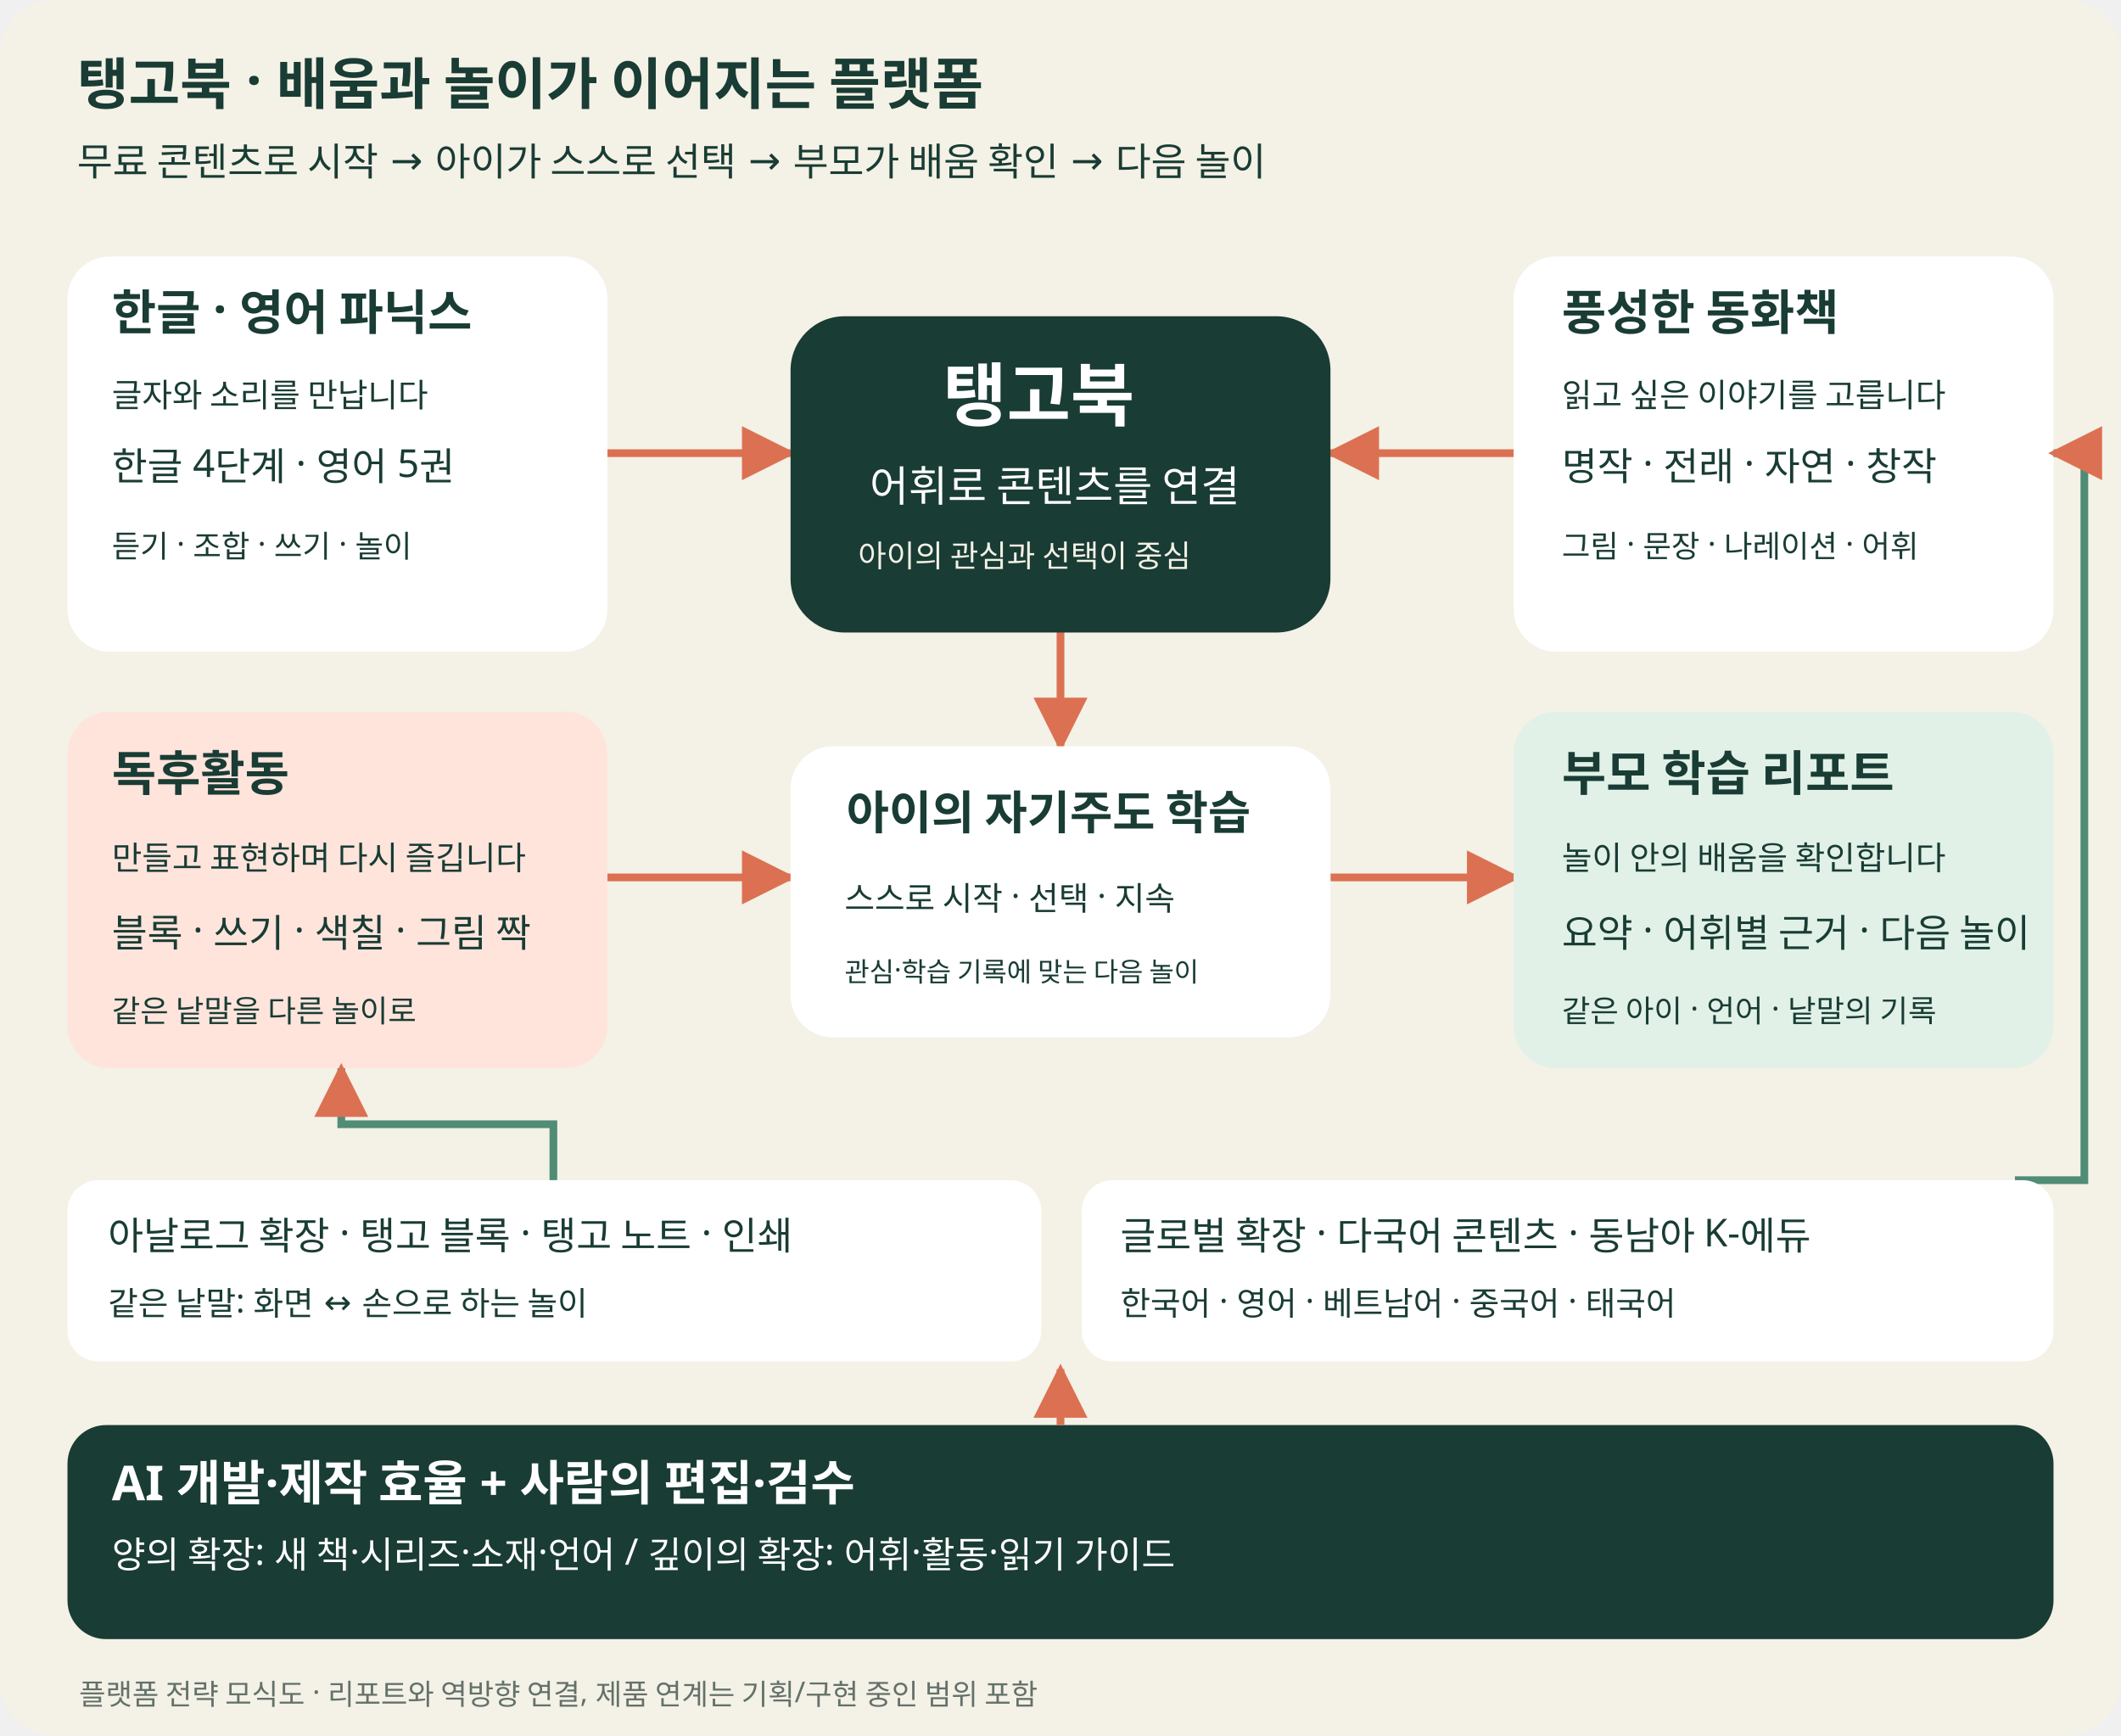
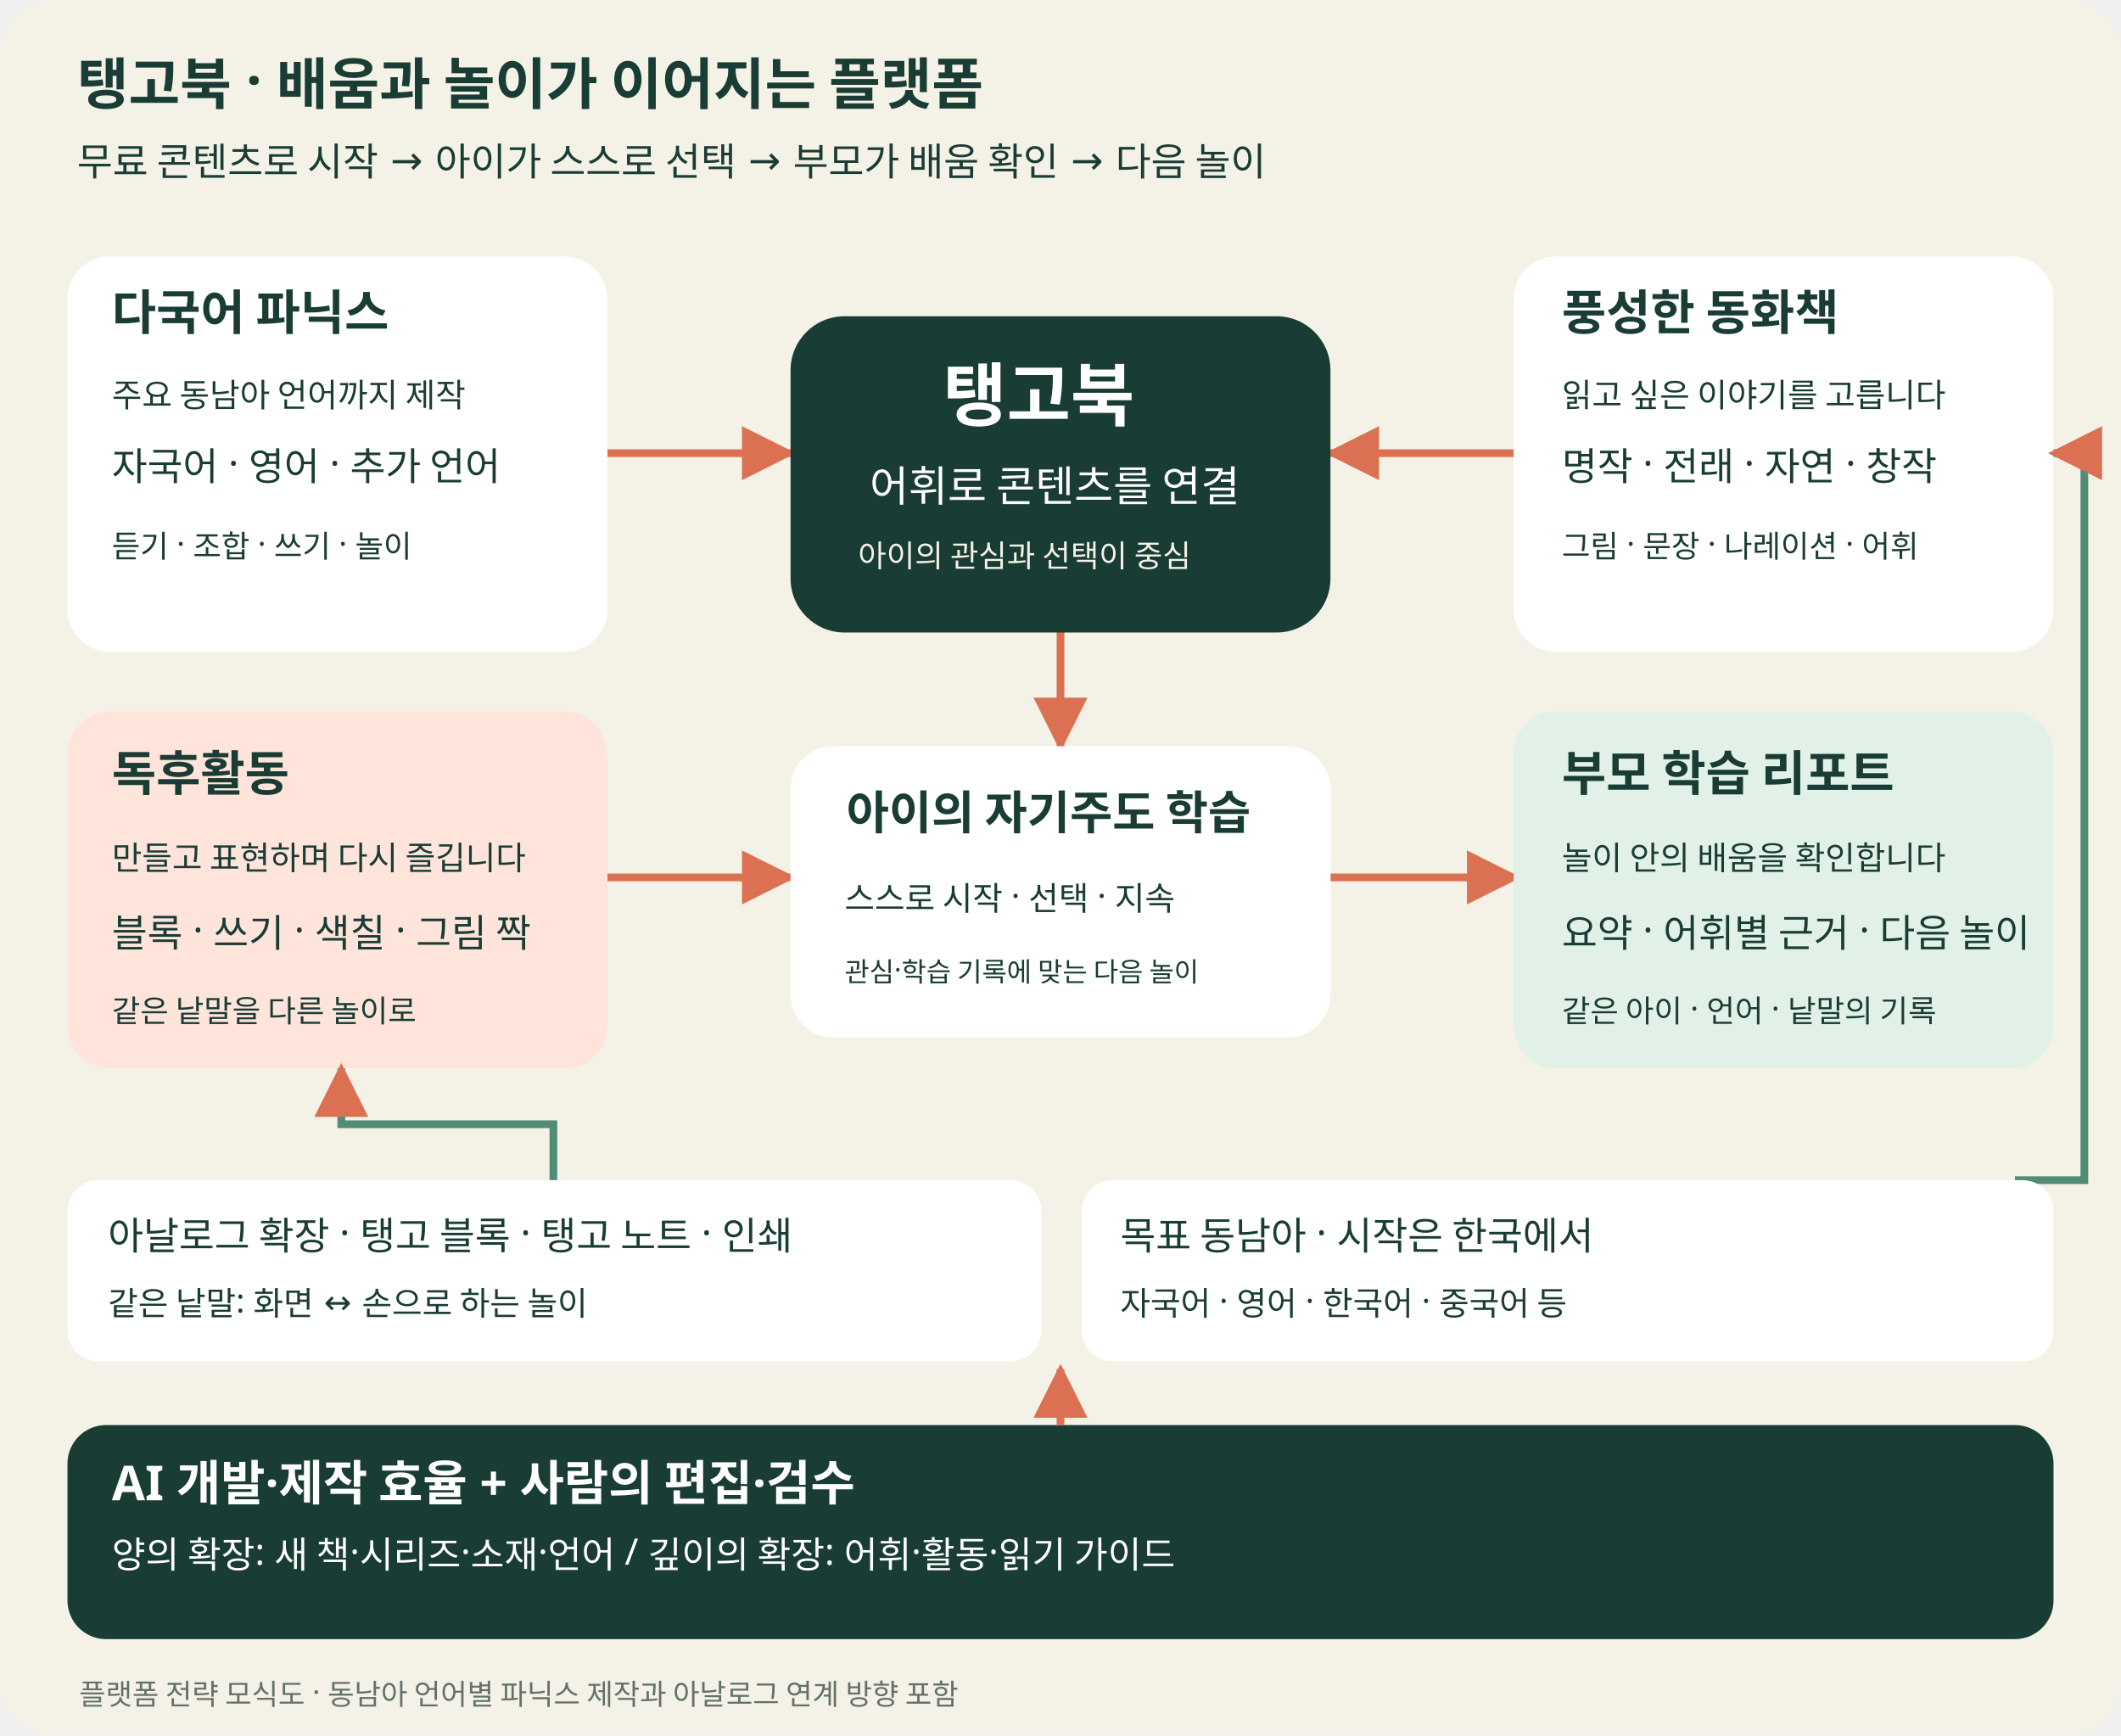
<svg xmlns="http://www.w3.org/2000/svg" width="1100" height="900" viewBox="0 0 1100 900">
  <defs>
    <marker id="end" viewBox="0 0 10 10" refX="9" refY="5" markerWidth="7" markerHeight="7" orient="auto-start-reverse">
      <path d="M0 0L10 5L0 10Z" fill="#db7152" />
    </marker>
  </defs>
  <rect width="1100" height="900" rx="28" fill="#f4f1e6" />
  <g font-family="Malgun Gothic,sans-serif" fill="#193c34">
    <text x="40" y="54" font-size="29" font-weight="bold">탱고북 · 배움과 놀이가 이어지는 플랫폼</text>
    <text x="40" y="91" font-size="20">무료 콘텐츠로 시작 → 아이가 스스로 선택 → 부모가 배움 확인 → 다음 놀이</text>
    <g stroke="#db7152" stroke-width="4" fill="none" marker-end="url(#end)">
      <path d="M315 235H410" />
      <path d="M786 235H690" />
      <path d="M315 455H410" />
      <path d="M690 455H786" />
      <path d="M550 325V387" />
    </g>
    <rect x="410" y="164" width="280" height="164" rx="28" fill="#193c34" />
    <text x="489" y="218" font-size="36" fill="white" font-weight="bold">탱고북</text>
    <text x="451" y="260" font-size="22" fill="white">어휘로 콘텐츠를 연결</text>
    <text x="445" y="294" font-size="16" fill="#f4f1e6">아이의 관심과 선택이 중심</text>
    <rect x="35" y="133" width="280" height="205" rx="22" fill="white" />
-     <text x="58" y="171" font-size="25" font-weight="bold">한글 · 영어 파닉스</text>
-     <text x="58" y="211" font-size="17">글자와 소리를 만납니다</text>
-     <text x="58" y="249" font-size="20">한글 4단계 · 영어 5권</text>
+     <text x="58" y="171" font-size="25" font-weight="bold">다국어 파닉스</text>
+     <text x="58" y="211" font-size="17">주요 동남아 언어까지 제작</text>
+     <text x="58" y="249" font-size="20">자국어 · 영어 · 추가 언어</text>
    <text x="58" y="289" font-size="16">듣기 · 조합 · 쓰기 · 놀이</text>
    <rect x="785" y="133" width="280" height="205" rx="22" fill="white" />
    <text x="810" y="171" font-size="25" font-weight="bold">풍성한 동화책</text>
    <text x="810" y="211" font-size="17">읽고 싶은 이야기를 고릅니다</text>
    <text x="810" y="249" font-size="20">명작 · 전래 · 자연 · 창작</text>
    <text x="810" y="289" font-size="16">그림 · 문장 · 나레이션 · 어휘</text>
    <rect x="35" y="369" width="280" height="185" rx="22" fill="#ffe4dc" />
    <text x="58" y="410" font-size="25" font-weight="bold">독후활동</text>
    <text x="58" y="451" font-size="17">만들고 표현하며 다시 즐깁니다</text>
    <text x="58" y="491" font-size="20">블록 · 쓰기 · 색칠 · 그림 짝</text>
    <text x="58" y="530" font-size="16">같은 낱말을 다른 놀이로</text>
    <rect x="410" y="387" width="280" height="151" rx="22" fill="white" />
    <text x="439" y="430" font-size="24" font-weight="bold">아이의 자기주도 학습</text>
    <text x="438" y="472" font-size="17">스스로 시작 · 선택 · 지속</text>
    <text x="438" y="509" font-size="14">관심·학습 기록에 맞는 다음 놀이</text>
    <rect x="785" y="369" width="280" height="185" rx="22" fill="#e1f1e8" />
    <text x="810" y="410" font-size="25" font-weight="bold">부모 학습 리포트</text>
    <text x="810" y="451" font-size="17">놀이 안의 배움을 확인합니다</text>
    <text x="810" y="491" font-size="20">요약 · 어휘별 근거 · 다음 놀이</text>
    <text x="810" y="530" font-size="16">같은 아이 · 언어 · 낱말의 기록</text>
    <path d="M287 612V583H177V554" stroke="#508c76" stroke-width="4" fill="none" marker-end="url(#end)" />
    <path d="M1045 612H1081V235H1065" stroke="#508c76" stroke-width="4" fill="none" marker-end="url(#end)" />
    <rect x="35" y="612" width="505" height="94" rx="16" fill="white" />
    <text x="56" y="648" font-size="20">아날로그 확장 · 탱고 블록 · 탱고 노트 · 인쇄</text>
    <rect x="561" y="612" width="504" height="94" rx="16" fill="white" />
-     <text x="581" y="648" font-size="20">글로벌 확장 · 다국어 콘텐츠 · 동남아 K-에듀</text>
-     <text x="41" y="884" font-size="15" fill="#63716a">플랫폼 전략 모식도 · 리포트와 역방향 연결, 제품 연계는 기획/구현 중인 범위 포함</text>
+     <text x="581" y="648" font-size="20">목표 동남아 · 시작은 한국에서</text>
+     <text x="41" y="884" font-size="15" fill="#63716a">플랫폼 전략 모식도 · 동남아 언어별 파닉스 제작과 아날로그 연계 방향 포함</text>
    <text x="56" y="682" font-size="17">같은 낱말: 화면 ↔ 손으로 하는 놀이</text>
-     <text x="581" y="682" font-size="17">한국어 · 영어 · 베트남어 · 중국어 · 태국어</text>
+     <text x="581" y="682" font-size="17">자국어 · 영어 · 한국어 · 중국어 등</text>
    <rect x="35" y="739" width="1030" height="111" rx="20" fill="#193c34" />
    <text x="58" y="778" font-size="25" fill="white" font-weight="bold">AI 개발·제작 효율 + 사람의 편집·검수</text>
    <text x="58" y="813" font-size="19" fill="white">양의 확장: 새 책·시리즈·소재·언어  /  깊이의 확장: 어휘·활동·읽기 가이드</text>
    <path d="M550 739V710" fill="none" stroke="#db7152" stroke-width="4" marker-end="url(#end)" />
  </g>
</svg>
